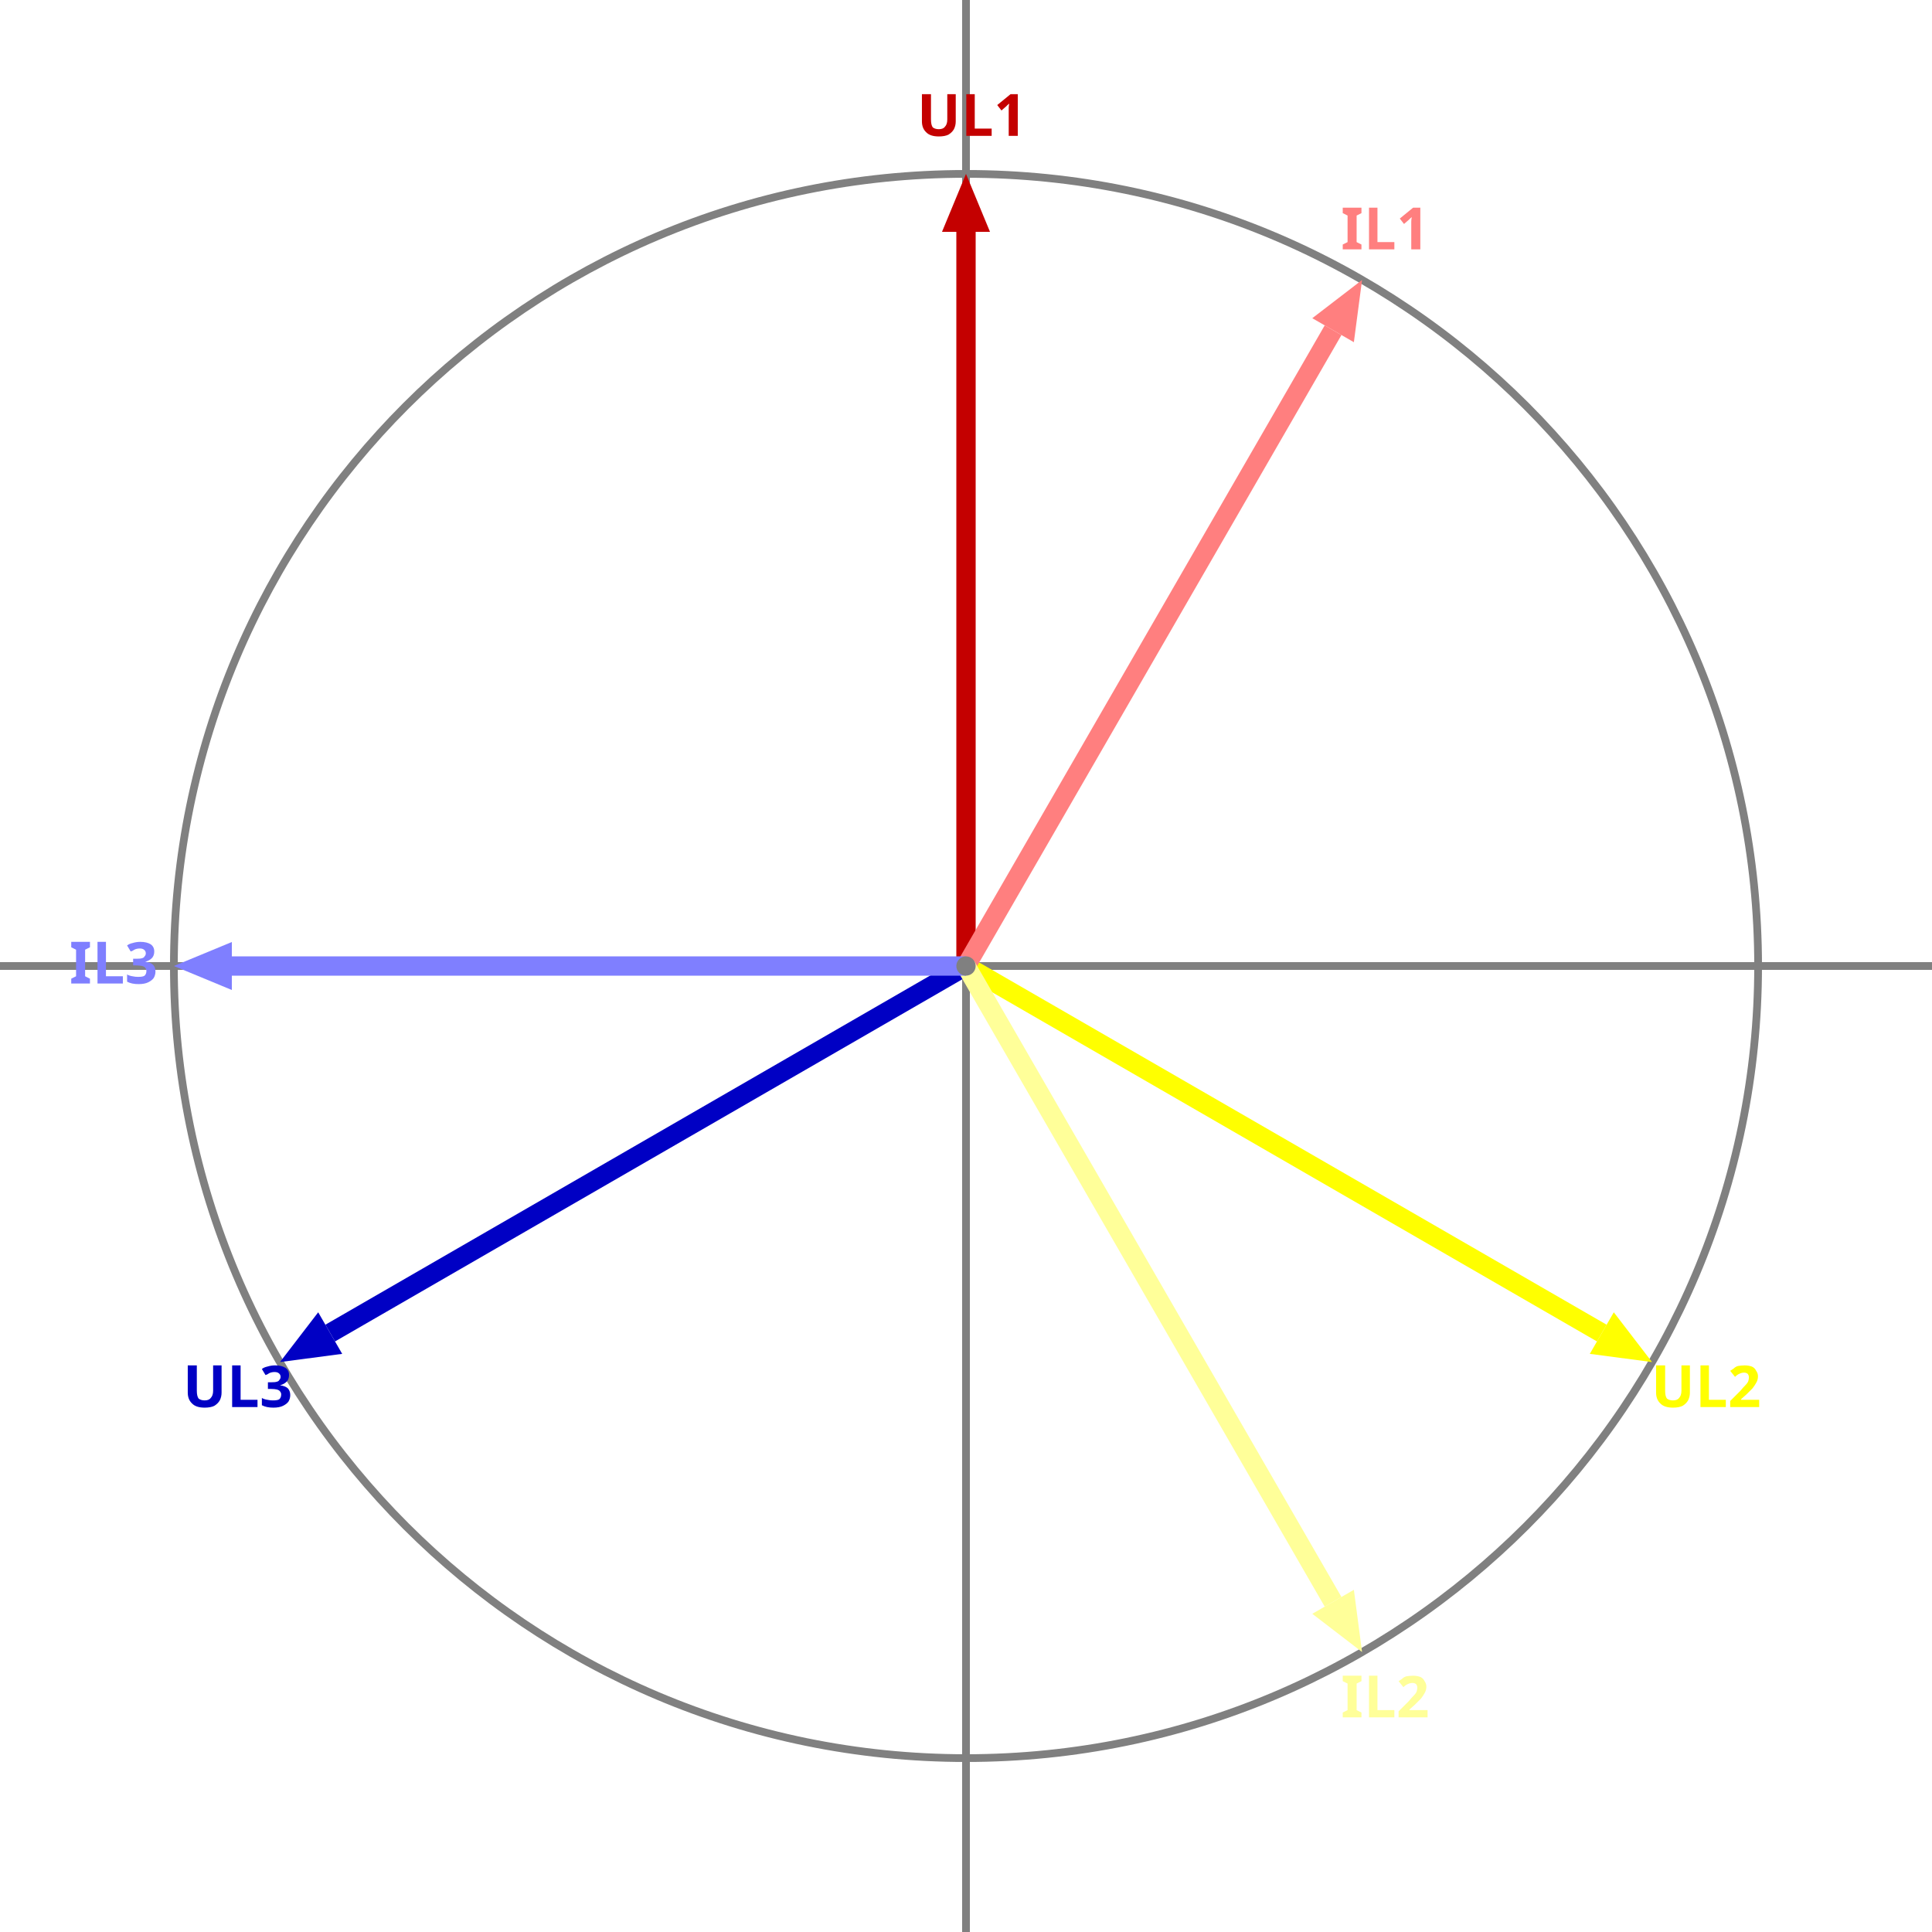
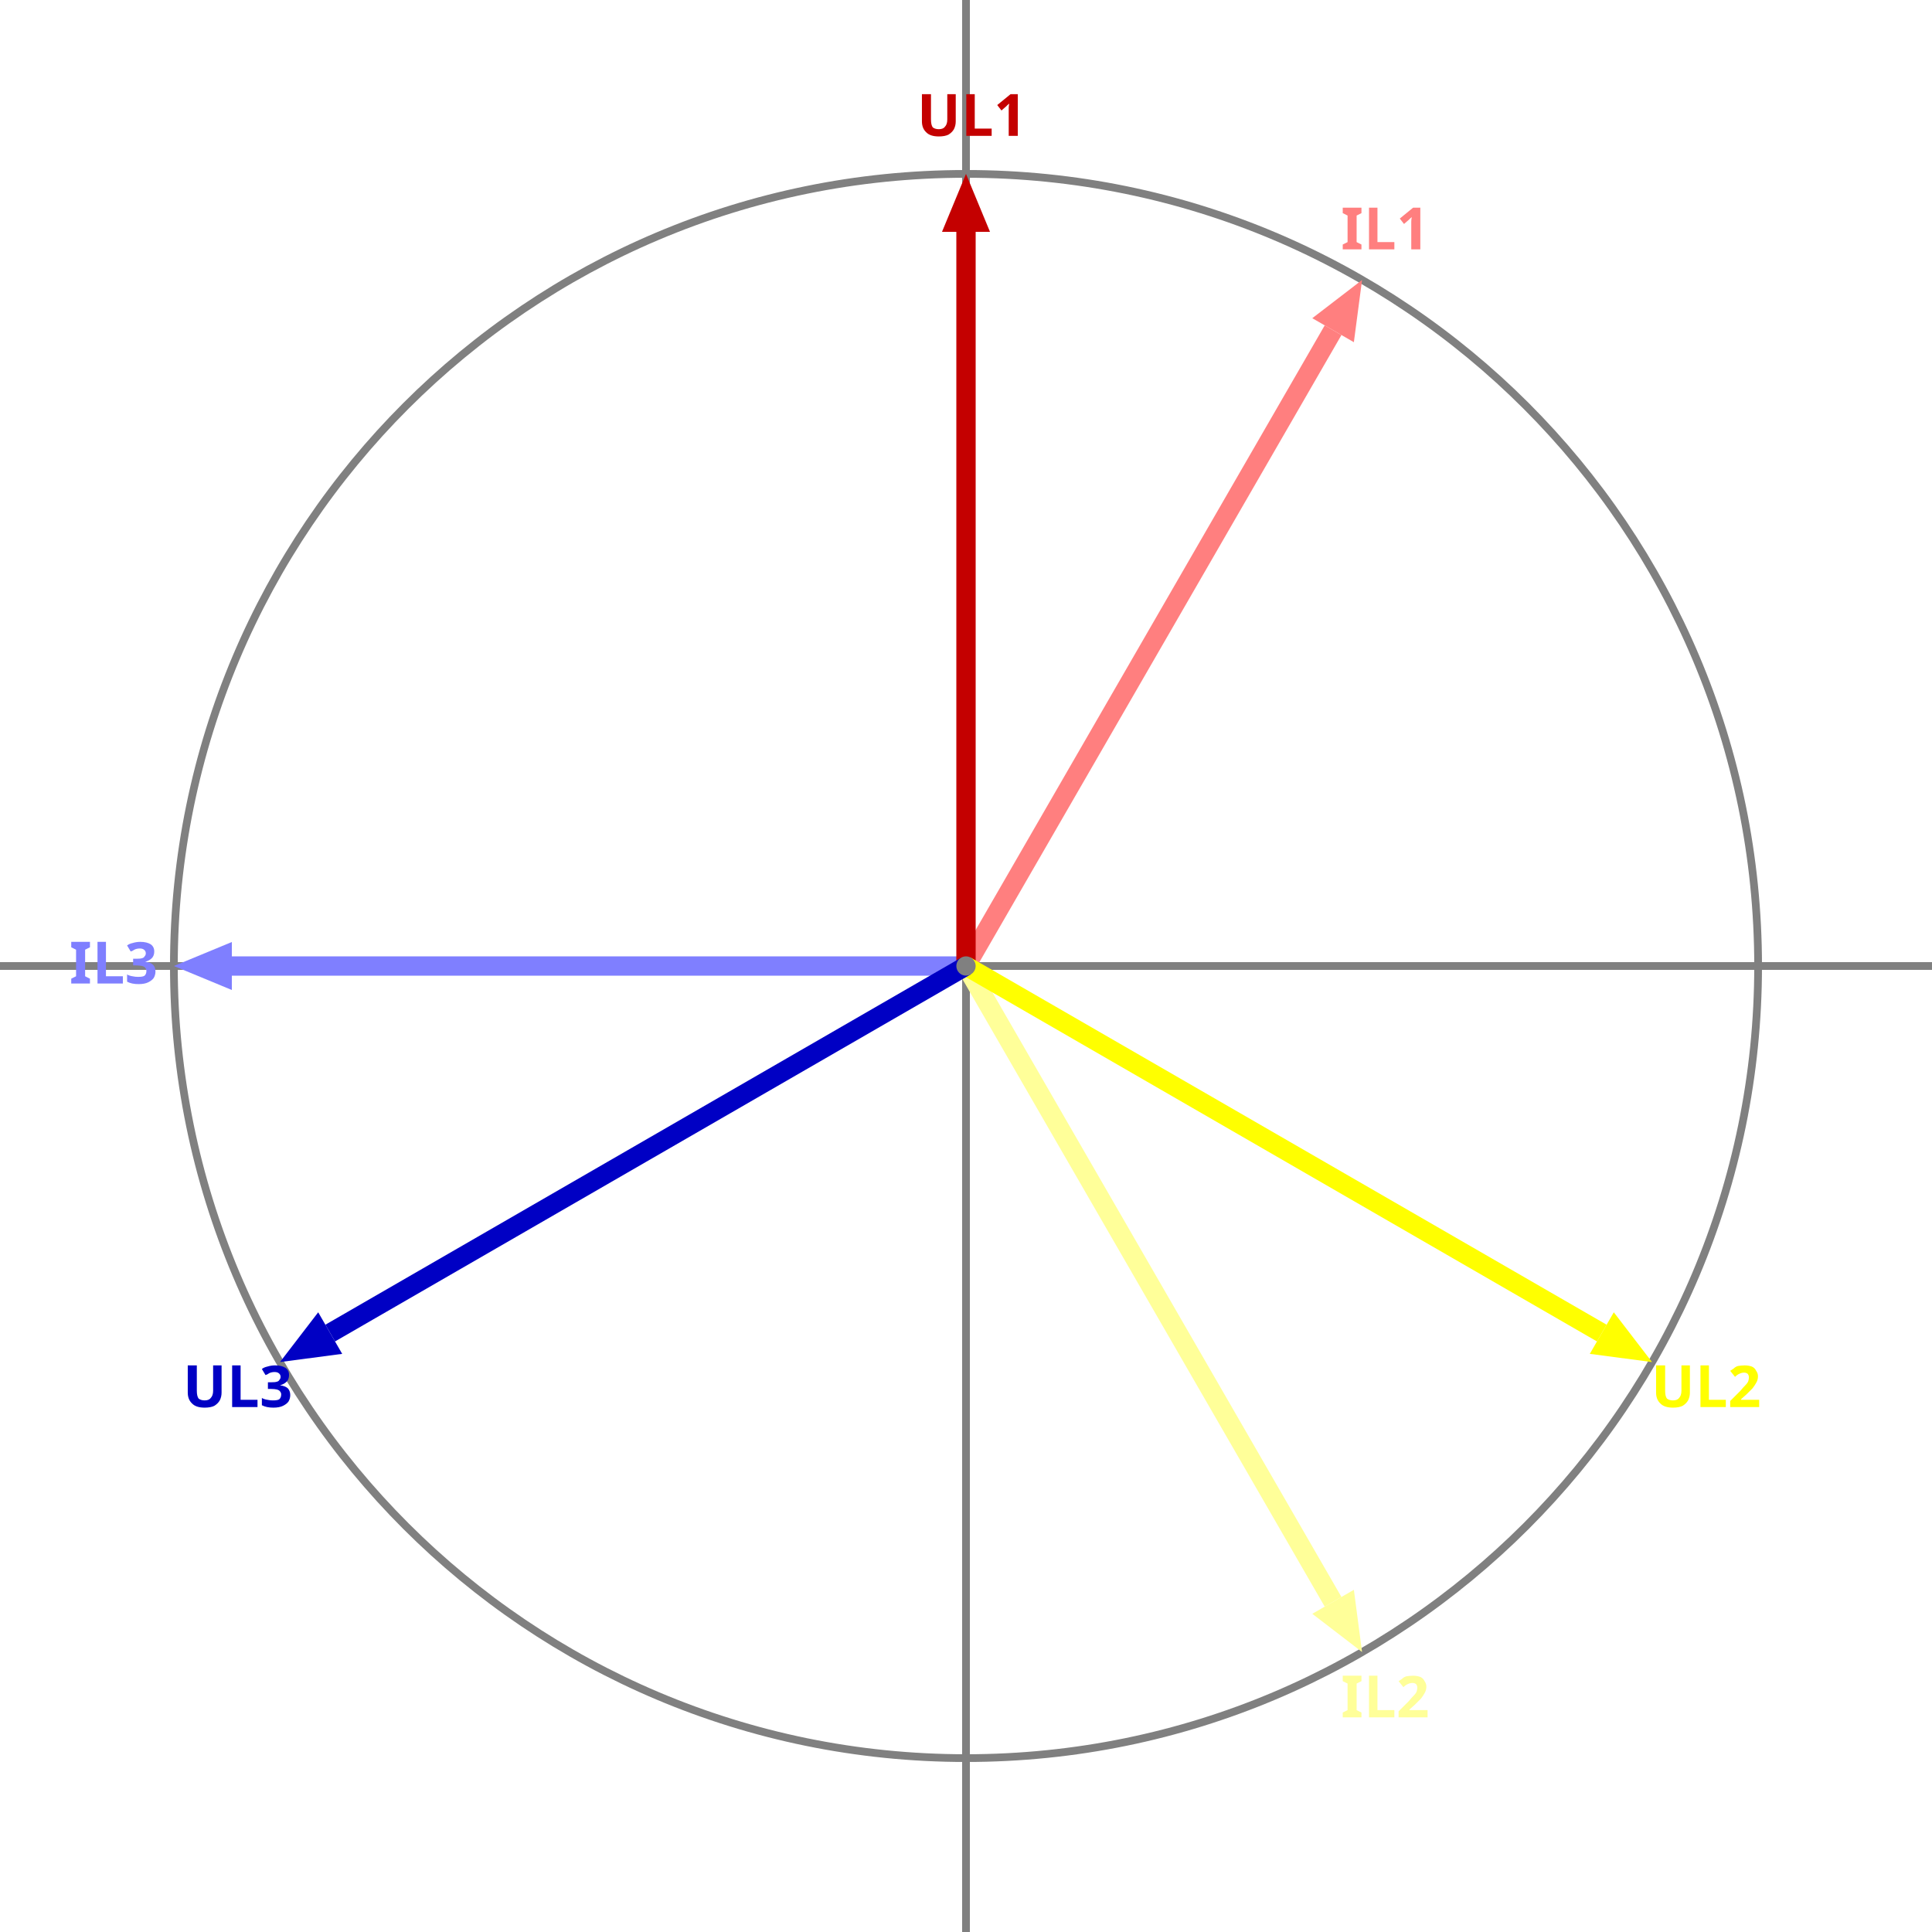
<svg xmlns="http://www.w3.org/2000/svg" width="17.639mm" height="17.639mm" viewBox="0 0 50 50" version="1.2" baseProfile="tiny">
  <defs>
</defs>
  <g fill="none" stroke="black" stroke-width="1" fill-rule="evenodd" stroke-linecap="square" stroke-linejoin="bevel">
    <g fill="none" stroke="#808080" stroke-opacity="1" stroke-width="0.2" stroke-linecap="square" stroke-linejoin="bevel" transform="matrix(1,0,0,1,0,0)" font-family="Sans" font-size="1.5" font-weight="570" font-style="normal">
      <polyline fill="none" vector-effect="none" points="0,25 50,25 " />
      <polyline fill="none" vector-effect="none" points="25,0 25,50 " />
      <path vector-effect="none" fill-rule="evenodd" d="M45.5,25 C45.5,13.678 36.322,4.5 25,4.5 C13.678,4.5 4.5,13.678 4.5,25 C4.5,36.322 13.678,45.5 25,45.5 C36.322,45.5 45.5,36.322 45.5,25 " />
+     </g>
+     <g fill="none" stroke="#ff7f7f" stroke-opacity="1" stroke-width="0.5" stroke-linecap="square" stroke-linejoin="bevel" transform="matrix(1,0,0,1,0,0)" font-family="Sans" font-size="1.5" font-weight="570" font-style="normal">
+       <polyline fill="none" vector-effect="none" points="25.125,24.784 34.375,8.762 " />
+     </g>
+     <g fill="none" stroke="none" transform="matrix(1,0,0,1,0,0)" font-family="Sans" font-size="1.5" font-weight="570" font-style="normal">
+       <path vector-effect="none" fill-rule="evenodd" d="M35.25,7.246 L35.038,8.856 L33.962,8.235 L35.25,7.246" />
+     </g>
+     <g fill="#ff7f7f" fill-opacity="1" stroke="none" transform="matrix(1,0,0,1,0,0)" font-family="Sans" font-size="1.5" font-weight="570" font-style="normal">
+       <path vector-effect="none" fill-rule="evenodd" d="M35.25,7.246 L35.038,8.856 L33.962,8.235" />
+     </g>
+     <g fill="none" stroke="#ffff99" stroke-opacity="1" stroke-width="0.5" stroke-linecap="square" stroke-linejoin="bevel" transform="matrix(1,0,0,1,0,0)" font-family="Sans" font-size="1.5" font-weight="570" font-style="normal">
+       <polyline fill="none" vector-effect="none" points="25.125,25.216 34.375,41.238 " />
+     </g>
+     <g fill="none" stroke="none" transform="matrix(1,0,0,1,0,0)" font-family="Sans" font-size="1.5" font-weight="570" font-style="normal">
+       <path vector-effect="none" fill-rule="evenodd" d="M35.25,42.754 L33.962,41.765 L35.038,41.144 L35.25,42.754" />
+     </g>
+     <g fill="#ffff99" fill-opacity="1" stroke="none" transform="matrix(1,0,0,1,0,0)" font-family="Sans" font-size="1.5" font-weight="570" font-style="normal">
+       <path vector-effect="none" fill-rule="evenodd" d="M35.25,42.754 L33.962,41.765 L35.038,41.144" />
+     </g>
+     <g fill="none" stroke="#7f7fff" stroke-opacity="1" stroke-width="0.5" stroke-linecap="square" stroke-linejoin="bevel" transform="matrix(1,0,0,1,0,0)" font-family="Sans" font-size="1.5" font-weight="570" font-style="normal">
+       <polyline fill="none" vector-effect="none" points="24.75,25 6.25,25 " />
+     </g>
+     <g fill="none" stroke="none" transform="matrix(1,0,0,1,0,0)" font-family="Sans" font-size="1.5" font-weight="570" font-style="normal">
+       <path vector-effect="none" fill-rule="evenodd" d="M4.5,25 L6,24.379 L6,25.621 L4.5,25" />
+     </g>
+     <g fill="#7f7fff" fill-opacity="1" stroke="none" transform="matrix(1,0,0,1,0,0)" font-family="Sans" font-size="1.5" font-weight="570" font-style="normal">
+       <path vector-effect="none" fill-rule="evenodd" d="M4.5,25 L6,24.379 L6,25.621" />
    </g>
    <g fill="none" stroke="#c40000" stroke-opacity="1" stroke-width="0.5" stroke-linecap="square" stroke-linejoin="bevel" transform="matrix(1,0,0,1,0,0)" font-family="Sans" font-size="1.5" font-weight="570" font-style="normal">
      <polyline fill="none" vector-effect="none" points="25,24.75 25,6.25 " />
    </g>
    <g fill="none" stroke="none" transform="matrix(1,0,0,1,0,0)" font-family="Sans" font-size="1.5" font-weight="570" font-style="normal">
      <path vector-effect="none" fill-rule="evenodd" d="M25,4.5 L25.621,6 L24.379,6 L25,4.5" />
    </g>
    <g fill="#c40000" fill-opacity="1" stroke="none" transform="matrix(1,0,0,1,0,0)" font-family="Sans" font-size="1.5" font-weight="570" font-style="normal">
      <path vector-effect="none" fill-rule="evenodd" d="M25,4.5 L25.621,6 L24.379,6" />
    </g>
    <g fill="none" stroke="#ffff00" stroke-opacity="1" stroke-width="0.5" stroke-linecap="square" stroke-linejoin="bevel" transform="matrix(1,0,0,1,0,0)" font-family="Sans" font-size="1.5" font-weight="570" font-style="normal">
      <polyline fill="none" vector-effect="none" points="25.216,25.125 41.238,34.375 " />
    </g>
    <g fill="none" stroke="none" transform="matrix(1,0,0,1,0,0)" font-family="Sans" font-size="1.5" font-weight="570" font-style="normal">
      <path vector-effect="none" fill-rule="evenodd" d="M42.754,35.25 L41.144,35.038 L41.765,33.962 L42.754,35.25" />
    </g>
    <g fill="#ffff00" fill-opacity="1" stroke="none" transform="matrix(1,0,0,1,0,0)" font-family="Sans" font-size="1.5" font-weight="570" font-style="normal">
      <path vector-effect="none" fill-rule="evenodd" d="M42.754,35.25 L41.144,35.038 L41.765,33.962" />
    </g>
    <g fill="none" stroke="#0000c4" stroke-opacity="1" stroke-width="0.5" stroke-linecap="square" stroke-linejoin="bevel" transform="matrix(1,0,0,1,0,0)" font-family="Sans" font-size="1.5" font-weight="570" font-style="normal">
      <polyline fill="none" vector-effect="none" points="24.784,25.125 8.762,34.375 " />
    </g>
    <g fill="none" stroke="none" transform="matrix(1,0,0,1,0,0)" font-family="Sans" font-size="1.5" font-weight="570" font-style="normal">
      <path vector-effect="none" fill-rule="evenodd" d="M7.246,35.25 L8.235,33.962 L8.856,35.038 L7.246,35.25" />
    </g>
    <g fill="#0000c4" fill-opacity="1" stroke="none" transform="matrix(1,0,0,1,0,0)" font-family="Sans" font-size="1.5" font-weight="570" font-style="normal">
      <path vector-effect="none" fill-rule="evenodd" d="M7.246,35.25 L8.235,33.962 L8.856,35.038" />
    </g>
-     <g fill="none" stroke="#ff7f7f" stroke-opacity="1" stroke-width="0.5" stroke-linecap="square" stroke-linejoin="bevel" transform="matrix(1,0,0,1,0,0)" font-family="Sans" font-size="1.5" font-weight="570" font-style="normal">
-       <polyline fill="none" vector-effect="none" points="25.125,24.784 34.375,8.762 " />
-     </g>
-     <g fill="none" stroke="none" transform="matrix(1,0,0,1,0,0)" font-family="Sans" font-size="1.5" font-weight="570" font-style="normal">
-       <path vector-effect="none" fill-rule="evenodd" d="M35.25,7.246 L35.038,8.856 L33.962,8.235 L35.25,7.246" />
-     </g>
-     <g fill="#ff7f7f" fill-opacity="1" stroke="none" transform="matrix(1,0,0,1,0,0)" font-family="Sans" font-size="1.5" font-weight="570" font-style="normal">
-       <path vector-effect="none" fill-rule="evenodd" d="M35.25,7.246 L35.038,8.856 L33.962,8.235" />
-     </g>
-     <g fill="none" stroke="#ffff99" stroke-opacity="1" stroke-width="0.5" stroke-linecap="square" stroke-linejoin="bevel" transform="matrix(1,0,0,1,0,0)" font-family="Sans" font-size="1.5" font-weight="570" font-style="normal">
-       <polyline fill="none" vector-effect="none" points="25.125,25.216 34.375,41.238 " />
-     </g>
-     <g fill="none" stroke="none" transform="matrix(1,0,0,1,0,0)" font-family="Sans" font-size="1.5" font-weight="570" font-style="normal">
-       <path vector-effect="none" fill-rule="evenodd" d="M35.25,42.754 L33.962,41.765 L35.038,41.144 L35.25,42.754" />
-     </g>
-     <g fill="#ffff99" fill-opacity="1" stroke="none" transform="matrix(1,0,0,1,0,0)" font-family="Sans" font-size="1.5" font-weight="570" font-style="normal">
-       <path vector-effect="none" fill-rule="evenodd" d="M35.25,42.754 L33.962,41.765 L35.038,41.144" />
-     </g>
-     <g fill="none" stroke="#7f7fff" stroke-opacity="1" stroke-width="0.5" stroke-linecap="square" stroke-linejoin="bevel" transform="matrix(1,0,0,1,0,0)" font-family="Sans" font-size="1.5" font-weight="570" font-style="normal">
-       <polyline fill="none" vector-effect="none" points="24.75,25 6.25,25 " />
-     </g>
-     <g fill="none" stroke="none" transform="matrix(1,0,0,1,0,0)" font-family="Sans" font-size="1.5" font-weight="570" font-style="normal">
-       <path vector-effect="none" fill-rule="evenodd" d="M4.5,25 L6,24.379 L6,25.621 L4.5,25" />
-     </g>
-     <g fill="#7f7fff" fill-opacity="1" stroke="none" transform="matrix(1,0,0,1,0,0)" font-family="Sans" font-size="1.5" font-weight="570" font-style="normal">
-       <path vector-effect="none" fill-rule="evenodd" d="M4.5,25 L6,24.379 L6,25.621" />
-     </g>
    <g fill="none" stroke="#c40000" stroke-opacity="1" stroke-width="1" stroke-linecap="square" stroke-linejoin="bevel" transform="matrix(1,0,0,1,0,0)" font-family="Sans" font-size="1.5" font-weight="570" font-style="normal">
      <text fill="#c40000" fill-opacity="1" stroke="none" xml:space="preserve" x="23.734" y="3.515" font-family="Sans" font-size="1.5" font-weight="570" font-style="normal">UL1</text>
    </g>
    <g fill="none" stroke="#ffff00" stroke-opacity="1" stroke-width="1" stroke-linecap="square" stroke-linejoin="bevel" transform="matrix(1,0,0,1,0,0)" font-family="Sans" font-size="1.5" font-weight="570" font-style="normal">
      <text fill="#ffff00" fill-opacity="1" stroke="none" xml:space="preserve" x="42.734" y="36.417" font-family="Sans" font-size="1.5" font-weight="570" font-style="normal">UL2</text>
    </g>
    <g fill="none" stroke="#0000c4" stroke-opacity="1" stroke-width="1" stroke-linecap="square" stroke-linejoin="bevel" transform="matrix(1,0,0,1,0,0)" font-family="Sans" font-size="1.5" font-weight="570" font-style="normal">
      <text fill="#0000c4" fill-opacity="1" stroke="none" xml:space="preserve" x="4.734" y="36.417" font-family="Sans" font-size="1.5" font-weight="570" font-style="normal">UL3</text>
    </g>
    <g fill="none" stroke="#ff7f7f" stroke-opacity="1" stroke-width="1" stroke-linecap="square" stroke-linejoin="bevel" transform="matrix(1,0,0,1,0,0)" font-family="Sans" font-size="1.5" font-weight="570" font-style="normal">
      <text fill="#ff7f7f" fill-opacity="1" stroke="none" xml:space="preserve" x="34.703" y="6.454" font-family="Sans" font-size="1.5" font-weight="570" font-style="normal">IL1</text>
    </g>
    <g fill="none" stroke="#ffff99" stroke-opacity="1" stroke-width="1" stroke-linecap="square" stroke-linejoin="bevel" transform="matrix(1,0,0,1,0,0)" font-family="Sans" font-size="1.5" font-weight="570" font-style="normal">
      <text fill="#ffff99" fill-opacity="1" stroke="none" xml:space="preserve" x="34.703" y="44.446" font-family="Sans" font-size="1.5" font-weight="570" font-style="normal">IL2</text>
    </g>
    <g fill="none" stroke="#7f7fff" stroke-opacity="1" stroke-width="1" stroke-linecap="square" stroke-linejoin="bevel" transform="matrix(1,0,0,1,0,0)" font-family="Sans" font-size="1.5" font-weight="570" font-style="normal">
      <text fill="#7f7fff" fill-opacity="1" stroke="none" xml:space="preserve" x="1.797" y="25.45" font-family="Sans" font-size="1.5" font-weight="570" font-style="normal">IL3</text>
    </g>
    <g fill="#808080" fill-opacity="1" stroke="none" transform="matrix(1,0,0,1,0,0)" font-family="Sans" font-size="1.5" font-weight="570" font-style="normal">
      <circle cx="25" cy="25" r="0.25" />
    </g>
  </g>
</svg>
